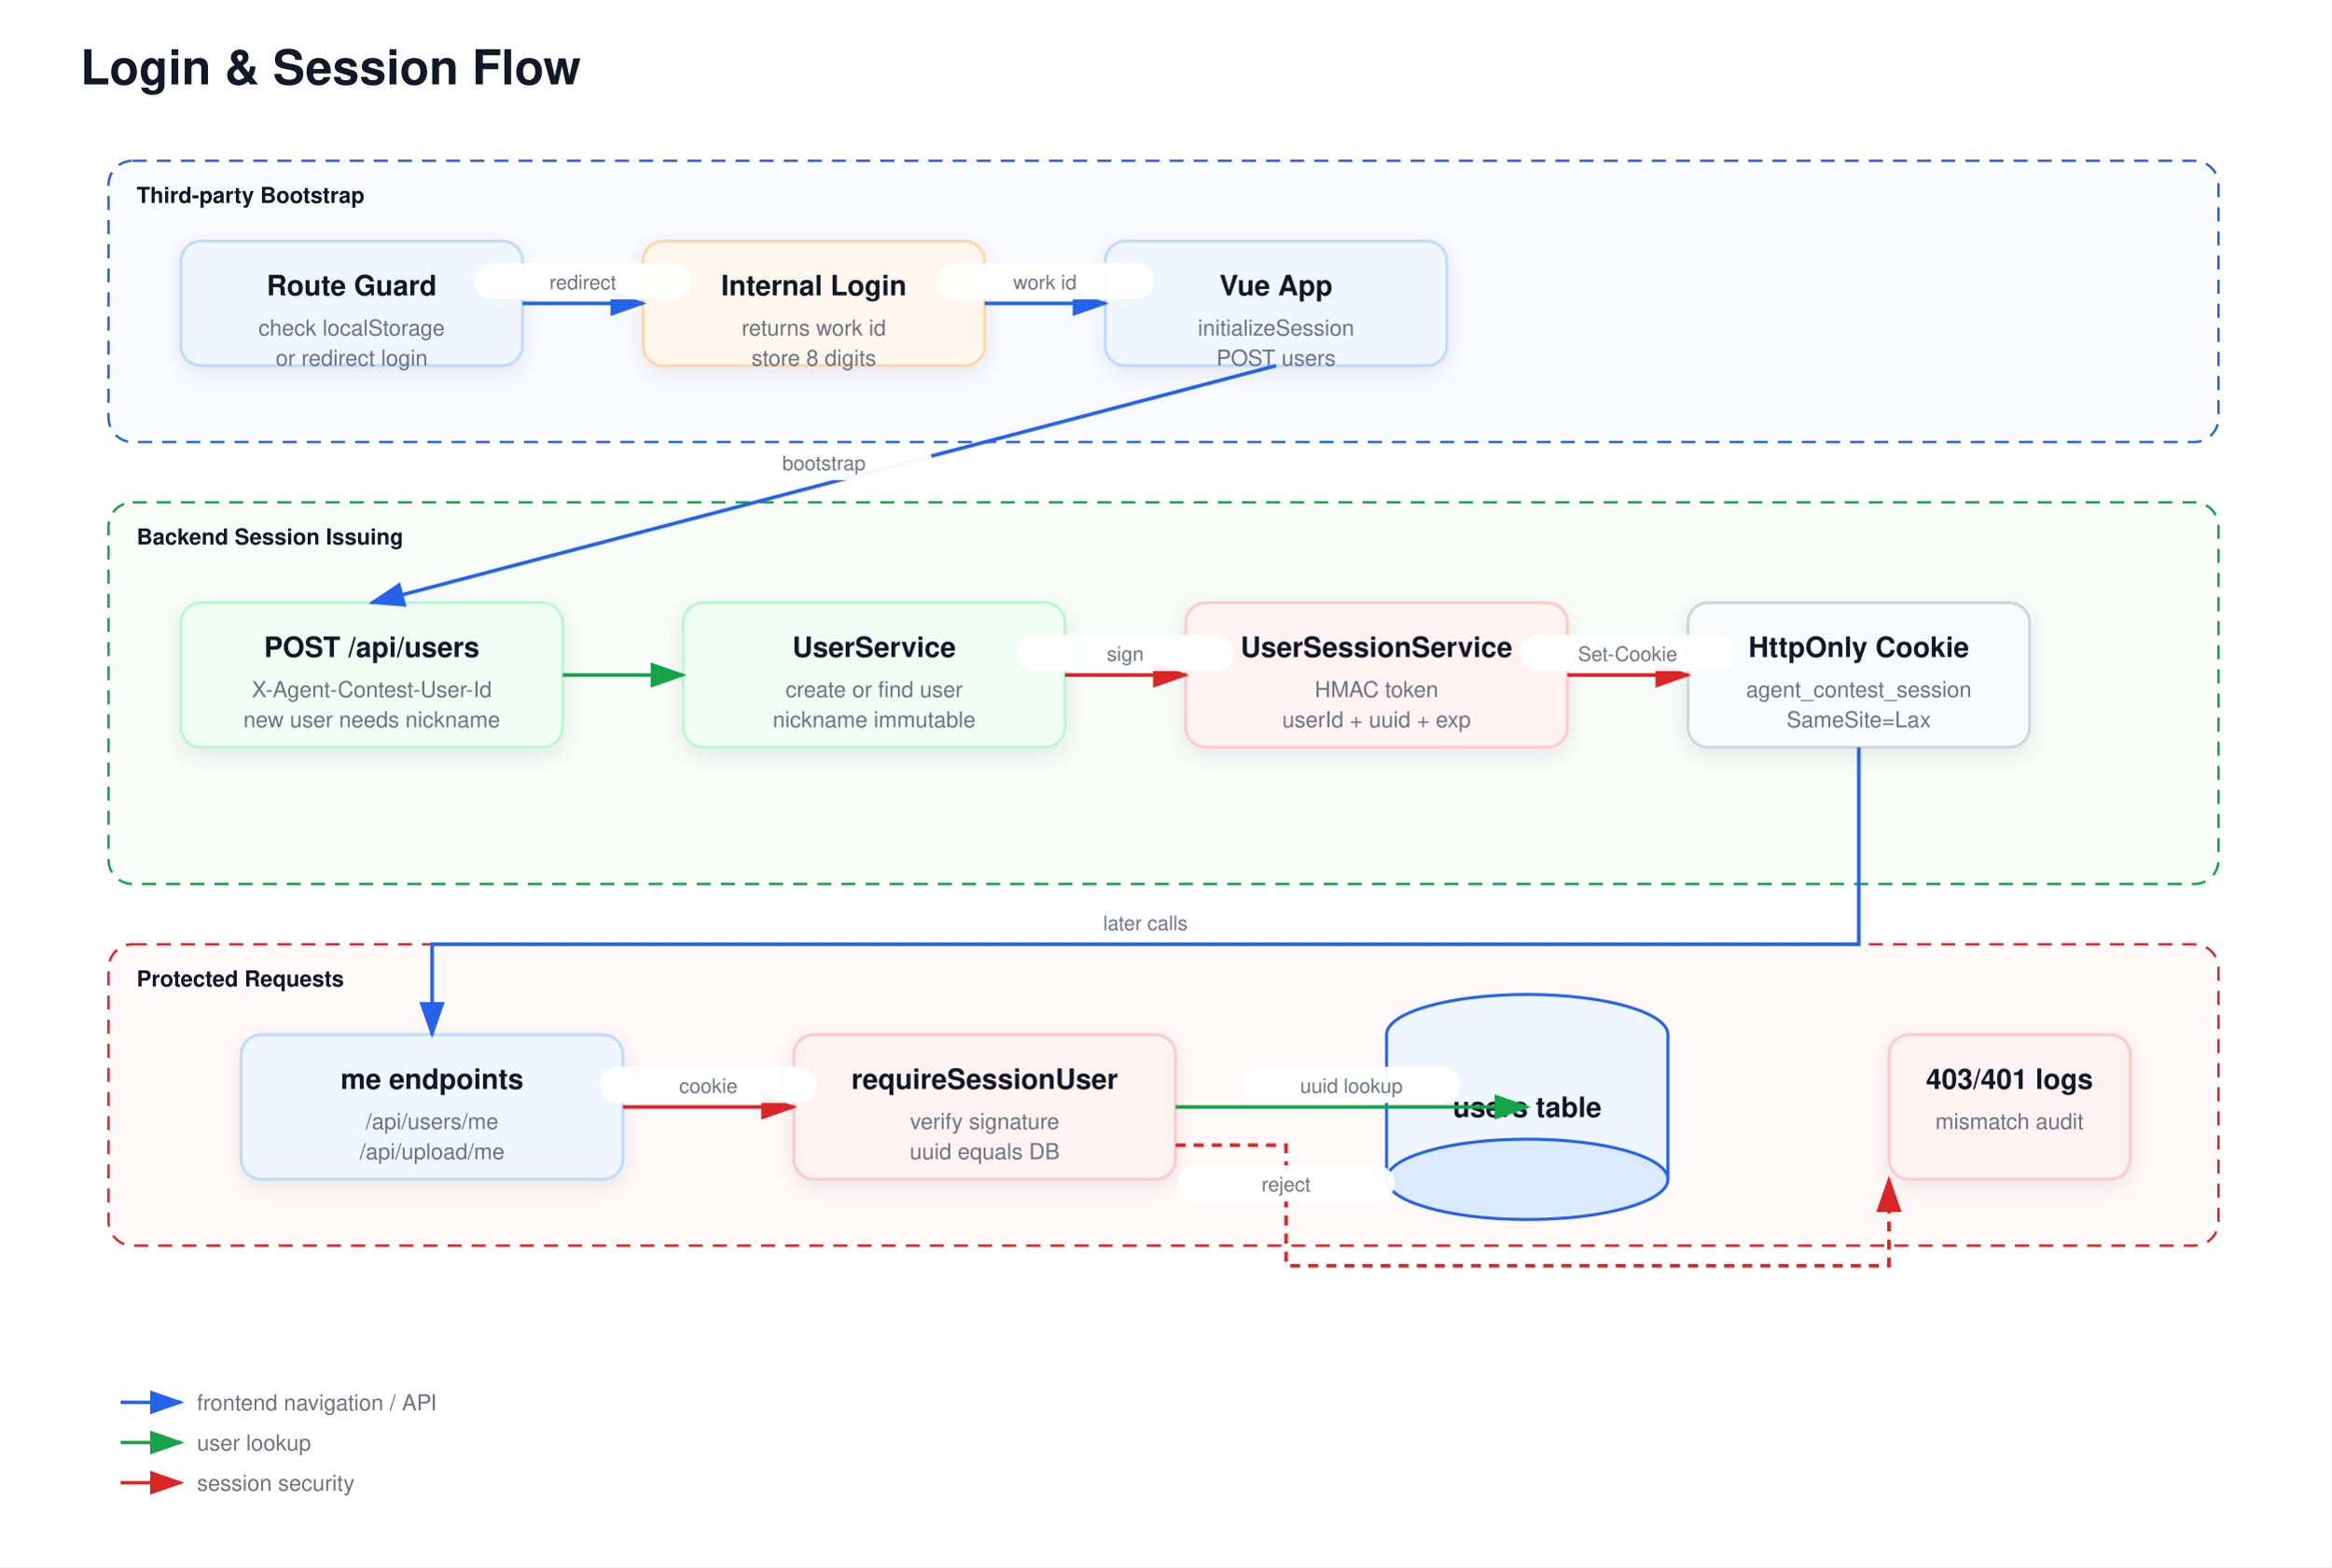
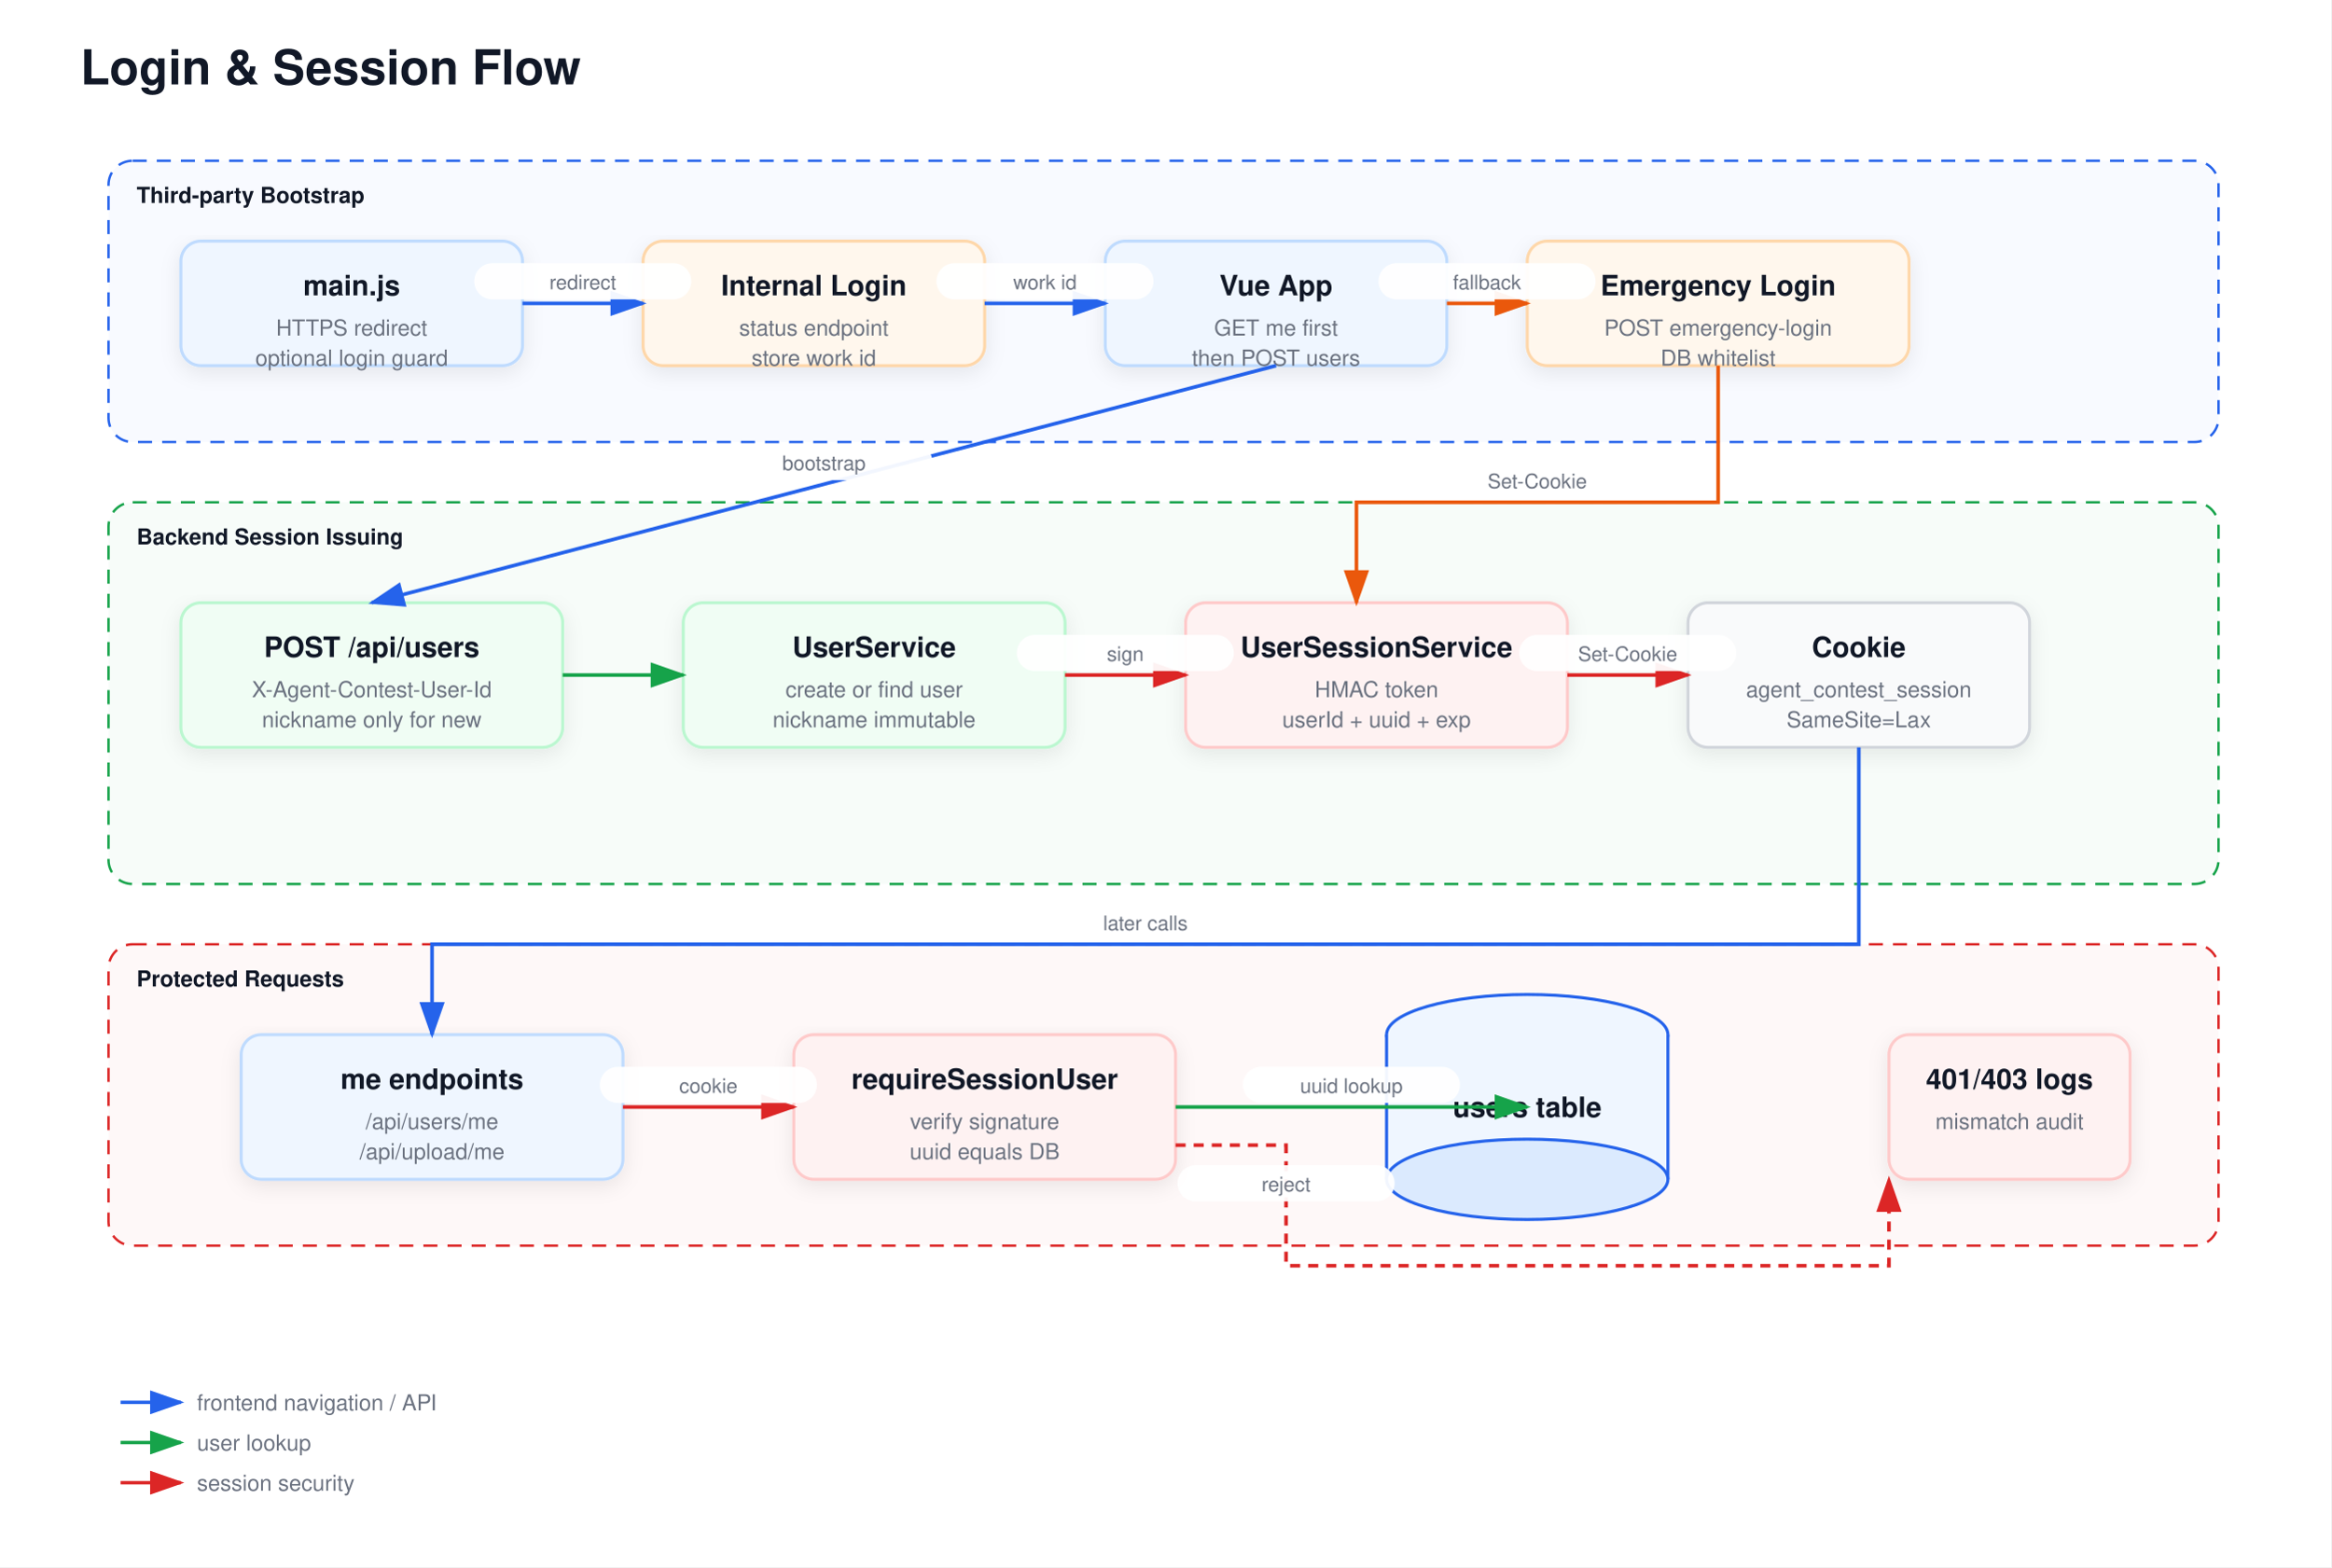
<svg xmlns="http://www.w3.org/2000/svg" viewBox="0 0 1160 780" width="1160" height="780">
  <style>
text { font-family: 'Helvetica Neue', Helvetica, Arial, 'PingFang SC', 'Microsoft YaHei', sans-serif; fill: #111827; }
.title { font-size: 24px; font-weight: 700; }
.label { font-size: 14px; font-weight: 650; }
.small { font-size: 11px; fill: #6b7280; }
.tiny { font-size: 10px; fill: #6b7280; }
.entity-header { font-size: 14px; font-weight: 700; }
.field { font-size: 11px; fill: #374151; }
</style>
  <defs>
    <marker id="arrow-blue" markerWidth="10" markerHeight="7" refX="9" refY="3.5" orient="auto">
      <polygon points="0 0, 10 3.5, 0 7" fill="#2563eb" />
    </marker>
    <marker id="arrow-red" markerWidth="10" markerHeight="7" refX="9" refY="3.5" orient="auto">
      <polygon points="0 0, 10 3.5, 0 7" fill="#dc2626" />
    </marker>
    <marker id="arrow-green" markerWidth="10" markerHeight="7" refX="9" refY="3.5" orient="auto">
      <polygon points="0 0, 10 3.5, 0 7" fill="#16a34a" />
    </marker>
    <marker id="arrow-purple" markerWidth="10" markerHeight="7" refX="9" refY="3.5" orient="auto">
      <polygon points="0 0, 10 3.5, 0 7" fill="#9333ea" />
    </marker>
    <marker id="arrow-orange" markerWidth="10" markerHeight="7" refX="9" refY="3.5" orient="auto">
      <polygon points="0 0, 10 3.5, 0 7" fill="#ea580c" />
    </marker>
    <marker id="arrow-gray" markerWidth="10" markerHeight="7" refX="9" refY="3.5" orient="auto">
      <polygon points="0 0, 10 3.5, 0 7" fill="#6b7280" />
    </marker>
    <filter id="softShadow" x="-10%" y="-10%" width="120%" height="130%">
      <feDropShadow dx="0" dy="3" stdDeviation="5" flood-color="#111827" flood-opacity="0.08" />
    </filter>
  </defs>
  <rect width="1160" height="780" fill="#ffffff" />
  <text x="40" y="42" class="title">Login &amp; Session Flow</text>
  <rect x="54" y="80" width="1050" height="140" rx="12" fill="#2563eb" fill-opacity="0.035" stroke="#2563eb" stroke-width="1.2" stroke-dasharray="7,5" />
  <text x="68" y="101" fill="#2563eb" font-size="11" font-weight="700">Third-party Bootstrap</text>
  <rect x="54" y="250" width="1050" height="190" rx="12" fill="#16a34a" fill-opacity="0.035" stroke="#16a34a" stroke-width="1.2" stroke-dasharray="7,5" />
  <text x="68" y="271" fill="#16a34a" font-size="11" font-weight="700">Backend Session Issuing</text>
  <rect x="54" y="470" width="1050" height="150" rx="12" fill="#dc2626" fill-opacity="0.035" stroke="#dc2626" stroke-width="1.2" stroke-dasharray="7,5" />
  <text x="68" y="491" fill="#dc2626" font-size="11" font-weight="700">Protected Requests</text>
  <rect x="90" y="120" width="170" height="62" rx="10" fill="#eff6ff" stroke="#bfdbfe" stroke-width="1.5" filter="url(#softShadow)" />
-   <text x="175.0" y="147" text-anchor="middle" class="label">Route Guard</text>
-   <text x="175.0" y="167" text-anchor="middle" class="small">check localStorage</text>
-   <text x="175.0" y="182" text-anchor="middle" class="small">or redirect login</text>
+   <text x="175.0" y="147" text-anchor="middle" class="label">main.js</text>
+   <text x="175.0" y="167" text-anchor="middle" class="small">HTTPS redirect</text>
+   <text x="175.0" y="182" text-anchor="middle" class="small">optional login guard</text>
  <rect x="320" y="120" width="170" height="62" rx="10" fill="#fff7ed" stroke="#fed7aa" stroke-width="1.5" filter="url(#softShadow)" />
  <text x="405.0" y="147" text-anchor="middle" class="label">Internal Login</text>
-   <text x="405.0" y="167" text-anchor="middle" class="small">returns work id</text>
-   <text x="405.0" y="182" text-anchor="middle" class="small">store 8 digits</text>
+   <text x="405.0" y="167" text-anchor="middle" class="small">status endpoint</text>
+   <text x="405.0" y="182" text-anchor="middle" class="small">store work id</text>
  <rect x="550" y="120" width="170" height="62" rx="10" fill="#eff6ff" stroke="#bfdbfe" stroke-width="1.5" filter="url(#softShadow)" />
  <text x="635.0" y="147" text-anchor="middle" class="label">Vue App</text>
-   <text x="635.0" y="167" text-anchor="middle" class="small">initializeSession</text>
-   <text x="635.0" y="182" text-anchor="middle" class="small">POST users</text>
+   <text x="635.0" y="167" text-anchor="middle" class="small">GET me first</text>
+   <text x="635.0" y="182" text-anchor="middle" class="small">then POST users</text>
  <rect x="90" y="300" width="190" height="72" rx="10" fill="#f0fdf4" stroke="#bbf7d0" stroke-width="1.5" filter="url(#softShadow)" />
  <text x="185.0" y="327" text-anchor="middle" class="label">POST /api/users</text>
  <text x="185.0" y="347" text-anchor="middle" class="small">X-Agent-Contest-User-Id</text>
-   <text x="185.0" y="362" text-anchor="middle" class="small">new user needs nickname</text>
+   <text x="185.0" y="362" text-anchor="middle" class="small">nickname only for new</text>
  <rect x="340" y="300" width="190" height="72" rx="10" fill="#f0fdf4" stroke="#bbf7d0" stroke-width="1.5" filter="url(#softShadow)" />
  <text x="435.0" y="327" text-anchor="middle" class="label">UserService</text>
  <text x="435.0" y="347" text-anchor="middle" class="small">create or find user</text>
  <text x="435.0" y="362" text-anchor="middle" class="small">nickname immutable</text>
  <rect x="590" y="300" width="190" height="72" rx="10" fill="#fef2f2" stroke="#fecaca" stroke-width="1.5" filter="url(#softShadow)" />
  <text x="685.0" y="327" text-anchor="middle" class="label">UserSessionService</text>
  <text x="685.0" y="347" text-anchor="middle" class="small">HMAC token</text>
  <text x="685.0" y="362" text-anchor="middle" class="small">userId + uuid + exp</text>
  <rect x="840" y="300" width="170" height="72" rx="10" fill="#f9fafb" stroke="#d1d5db" stroke-width="1.5" filter="url(#softShadow)" />
-   <text x="925.0" y="327" text-anchor="middle" class="label">HttpOnly Cookie</text>
+   <text x="925.0" y="327" text-anchor="middle" class="label">Cookie</text>
  <text x="925.0" y="347" text-anchor="middle" class="small">agent_contest_session</text>
  <text x="925.0" y="362" text-anchor="middle" class="small">SameSite=Lax</text>
  <rect x="120" y="515" width="190" height="72" rx="10" fill="#eff6ff" stroke="#bfdbfe" stroke-width="1.5" filter="url(#softShadow)" />
  <text x="215.0" y="542" text-anchor="middle" class="label">me endpoints</text>
  <text x="215.0" y="562" text-anchor="middle" class="small">/api/users/me</text>
  <text x="215.0" y="577" text-anchor="middle" class="small">/api/upload/me</text>
  <rect x="395" y="515" width="190" height="72" rx="10" fill="#fef2f2" stroke="#fecaca" stroke-width="1.5" filter="url(#softShadow)" />
  <text x="490.0" y="542" text-anchor="middle" class="label">requireSessionUser</text>
  <text x="490.0" y="562" text-anchor="middle" class="small">verify signature</text>
  <text x="490.0" y="577" text-anchor="middle" class="small">uuid equals DB</text>
  <ellipse cx="760" cy="515" rx="70.0" ry="20.0" fill="#eff6ff" stroke="#2563eb" stroke-width="1.5" />
  <rect x="690.0" y="515" width="140" height="72" fill="#eff6ff" stroke="none" />
  <line x1="690.0" y1="515" x2="690.0" y2="587" stroke="#2563eb" stroke-width="1.5" />
  <line x1="830.0" y1="515" x2="830.0" y2="587" stroke="#2563eb" stroke-width="1.5" />
  <ellipse cx="760" cy="587" rx="70.0" ry="20.0" fill="#dbeafe" stroke="#2563eb" stroke-width="1.5" />
  <text x="760" y="556.0" text-anchor="middle" class="label">users table</text>
  <rect x="940" y="515" width="120" height="72" rx="10" fill="#fef2f2" stroke="#fecaca" stroke-width="1.5" filter="url(#softShadow)" />
-   <text x="1000.0" y="542" text-anchor="middle" class="label">403/401 logs</text>
+   <text x="1000.0" y="542" text-anchor="middle" class="label">401/403 logs</text>
  <text x="1000.0" y="562" text-anchor="middle" class="small">mismatch audit</text>
  <path d="M 260 151 L 320 151" fill="none" stroke="#2563eb" stroke-width="1.8" marker-end="url(#arrow-blue)" />
  <rect x="236.0" y="131.0" width="108" height="18" rx="9" fill="#ffffff" opacity="0.94" />
  <text x="290.0" y="144.0" text-anchor="middle" class="tiny">redirect</text>
  <path d="M 490 151 L 550 151" fill="none" stroke="#2563eb" stroke-width="1.8" marker-end="url(#arrow-blue)" />
  <rect x="466.0" y="131.0" width="108" height="18" rx="9" fill="#ffffff" opacity="0.94" />
  <text x="520.0" y="144.0" text-anchor="middle" class="tiny">work id</text>
  <path d="M 635 182 L 185 300" fill="none" stroke="#2563eb" stroke-width="1.8" marker-end="url(#arrow-blue)" />
  <rect x="356.0" y="221.0" width="108" height="18" rx="9" fill="#ffffff" opacity="0.94" />
  <text x="410.0" y="234.0" text-anchor="middle" class="tiny">bootstrap</text>
  <path d="M 280 336 L 340 336" fill="none" stroke="#16a34a" stroke-width="1.8" marker-end="url(#arrow-green)" />
  <path d="M 530 336 L 590 336" fill="none" stroke="#dc2626" stroke-width="1.8" marker-end="url(#arrow-red)" />
  <rect x="506.0" y="316.0" width="108" height="18" rx="9" fill="#ffffff" opacity="0.94" />
  <text x="560.0" y="329.0" text-anchor="middle" class="tiny">sign</text>
  <path d="M 780 336 L 840 336" fill="none" stroke="#dc2626" stroke-width="1.8" marker-end="url(#arrow-red)" />
  <rect x="756.0" y="316.0" width="108" height="18" rx="9" fill="#ffffff" opacity="0.94" />
  <text x="810.0" y="329.0" text-anchor="middle" class="tiny">Set-Cookie</text>
  <path d="M 925 372 L 925 470 L 215 470 L 215 515" fill="none" stroke="#2563eb" stroke-width="1.8" marker-end="url(#arrow-blue)" />
  <rect x="516.0" y="450.0" width="108" height="18" rx="9" fill="#ffffff" opacity="0.94" />
  <text x="570.0" y="463.0" text-anchor="middle" class="tiny">later calls</text>
  <path d="M 310 551 L 395 551" fill="none" stroke="#dc2626" stroke-width="1.8" marker-end="url(#arrow-red)" />
  <rect x="298.5" y="531.0" width="108" height="18" rx="9" fill="#ffffff" opacity="0.94" />
  <text x="352.5" y="544.0" text-anchor="middle" class="tiny">cookie</text>
  <path d="M 585 551 L 760 551" fill="none" stroke="#16a34a" stroke-width="1.8" marker-end="url(#arrow-green)" />
  <rect x="618.5" y="531.0" width="108" height="18" rx="9" fill="#ffffff" opacity="0.94" />
  <text x="672.5" y="544.0" text-anchor="middle" class="tiny">uuid lookup</text>
  <path d="M 585 570 L 640 570 L 640 630 L 940 630 L 940 587" fill="none" stroke="#dc2626" stroke-width="1.8" marker-end="url(#arrow-red)" stroke-dasharray="5,4" />
  <rect x="586.0" y="580.0" width="108" height="18" rx="9" fill="#ffffff" opacity="0.94" />
  <text x="640.0" y="593.0" text-anchor="middle" class="tiny">reject</text>
+   <rect x="760" y="120" width="190" height="62" rx="10" fill="#fff7ed" stroke="#fed7aa" stroke-width="1.5" filter="url(#softShadow)" />
+   <text x="855.0" y="147" text-anchor="middle" class="label">Emergency Login</text>
+   <text x="855.0" y="167" text-anchor="middle" class="small">POST emergency-login</text>
+   <text x="855.0" y="182" text-anchor="middle" class="small">DB whitelist</text>
+   <path d="M 720 151 L 760 151" fill="none" stroke="#ea580c" stroke-width="1.8" marker-end="url(#arrow-orange)" />
+   <rect x="686.0" y="131.0" width="108" height="18" rx="9" fill="#ffffff" opacity="0.94" />
+   <text x="740.0" y="144.0" text-anchor="middle" class="tiny">fallback</text>
+   <path d="M 855 182 L 855 250 L 675 250 L 675 300" fill="none" stroke="#ea580c" stroke-width="1.8" marker-end="url(#arrow-orange)" />
+   <rect x="711.0" y="230.0" width="108" height="18" rx="9" fill="#ffffff" opacity="0.94" />
+   <text x="765.0" y="243.0" text-anchor="middle" class="tiny">Set-Cookie</text>
  <g transform="translate(60,690)">
    <line x1="0" y1="8" x2="30" y2="8" stroke="#2563eb" stroke-width="1.7" marker-end="url(#arrow-blue)" />
    <text x="38" y="12" class="small">frontend navigation / API</text>
    <line x1="0" y1="28" x2="30" y2="28" stroke="#16a34a" stroke-width="1.7" marker-end="url(#arrow-green)" />
    <text x="38" y="32" class="small">user lookup</text>
    <line x1="0" y1="48" x2="30" y2="48" stroke="#dc2626" stroke-width="1.7" marker-end="url(#arrow-red)" />
    <text x="38" y="52" class="small">session security</text>
  </g>
</svg>
